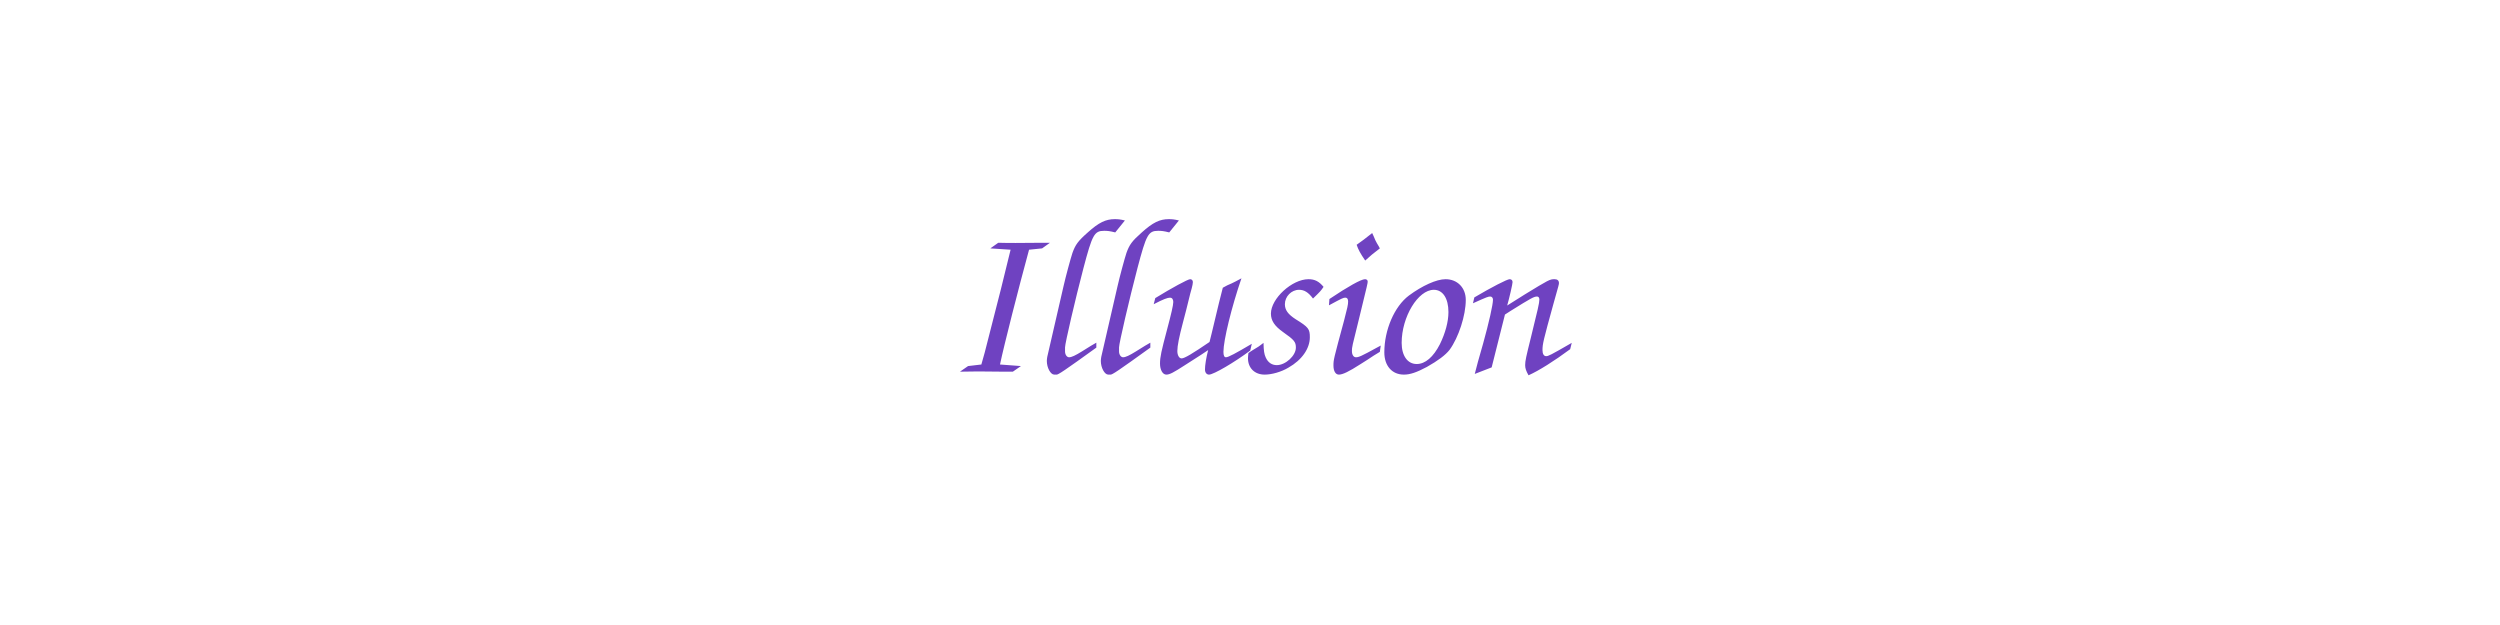
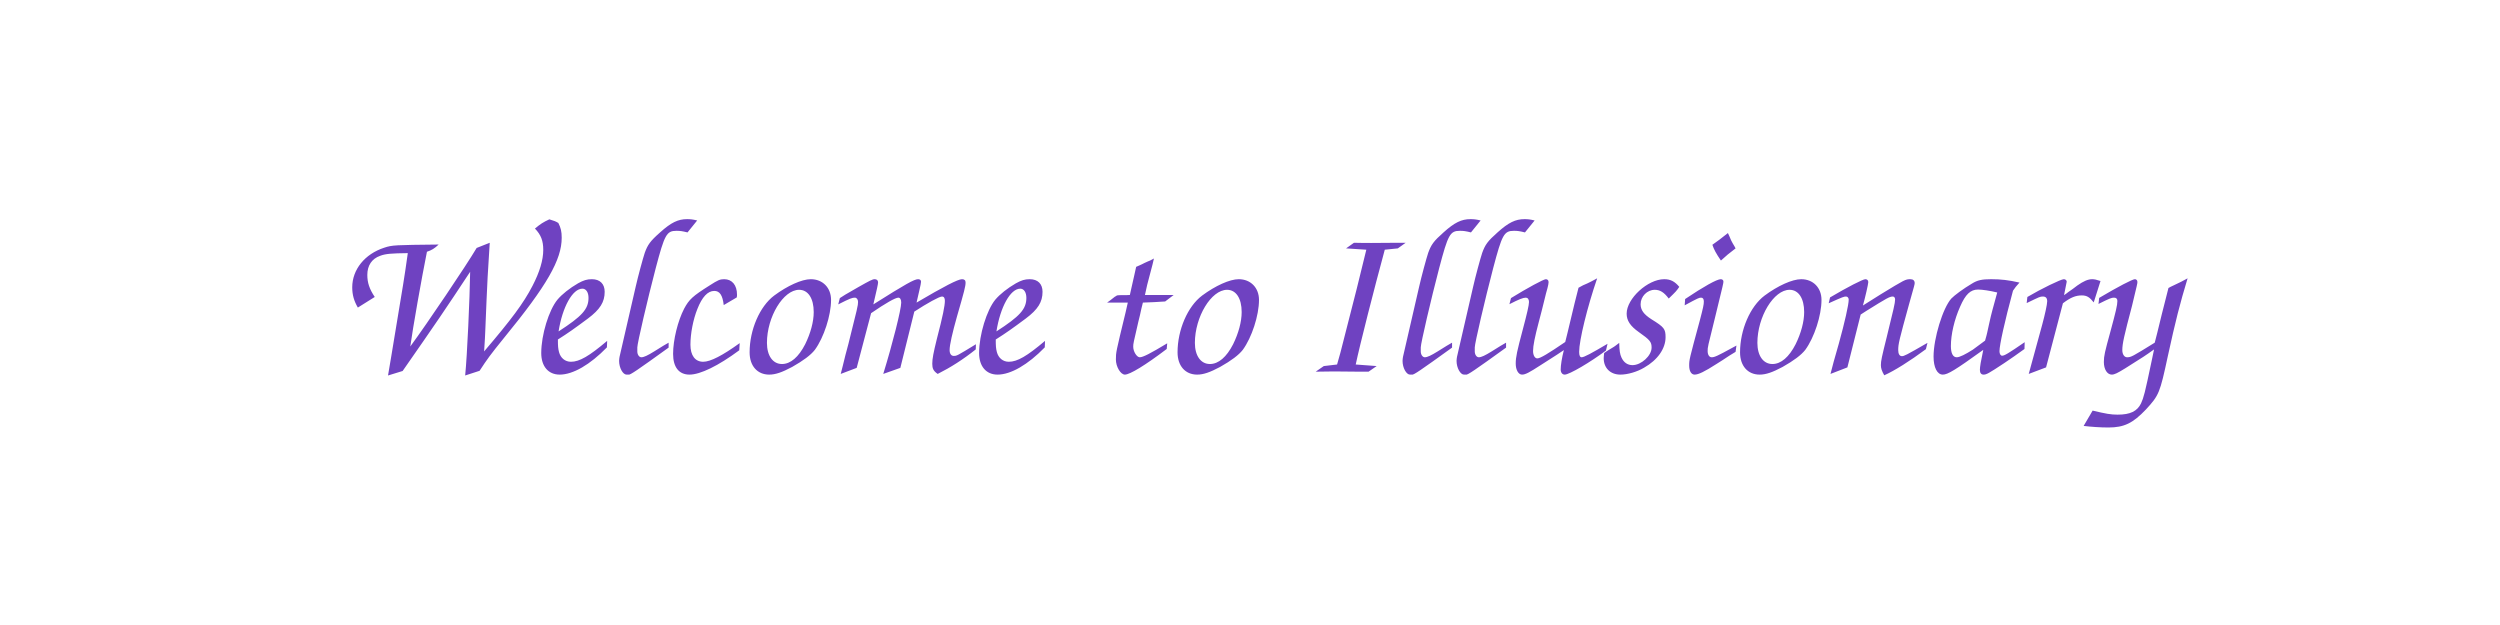
<svg xmlns="http://www.w3.org/2000/svg" width="800" height="200">
-   <text x="50%" y="50%" dominant-baseline="middle" text-anchor="middle" font-family="'Brush Script MT', cursive" font-size="72" fill="#6f42c1">Illusion</text>
+   <text x="50%" y="50%" dominant-baseline="middle" text-anchor="middle" font-family="'Brush Script MT', cursive" font-size="72" fill="#6f42c1">Welcome to Illusionary</text>
</svg>
